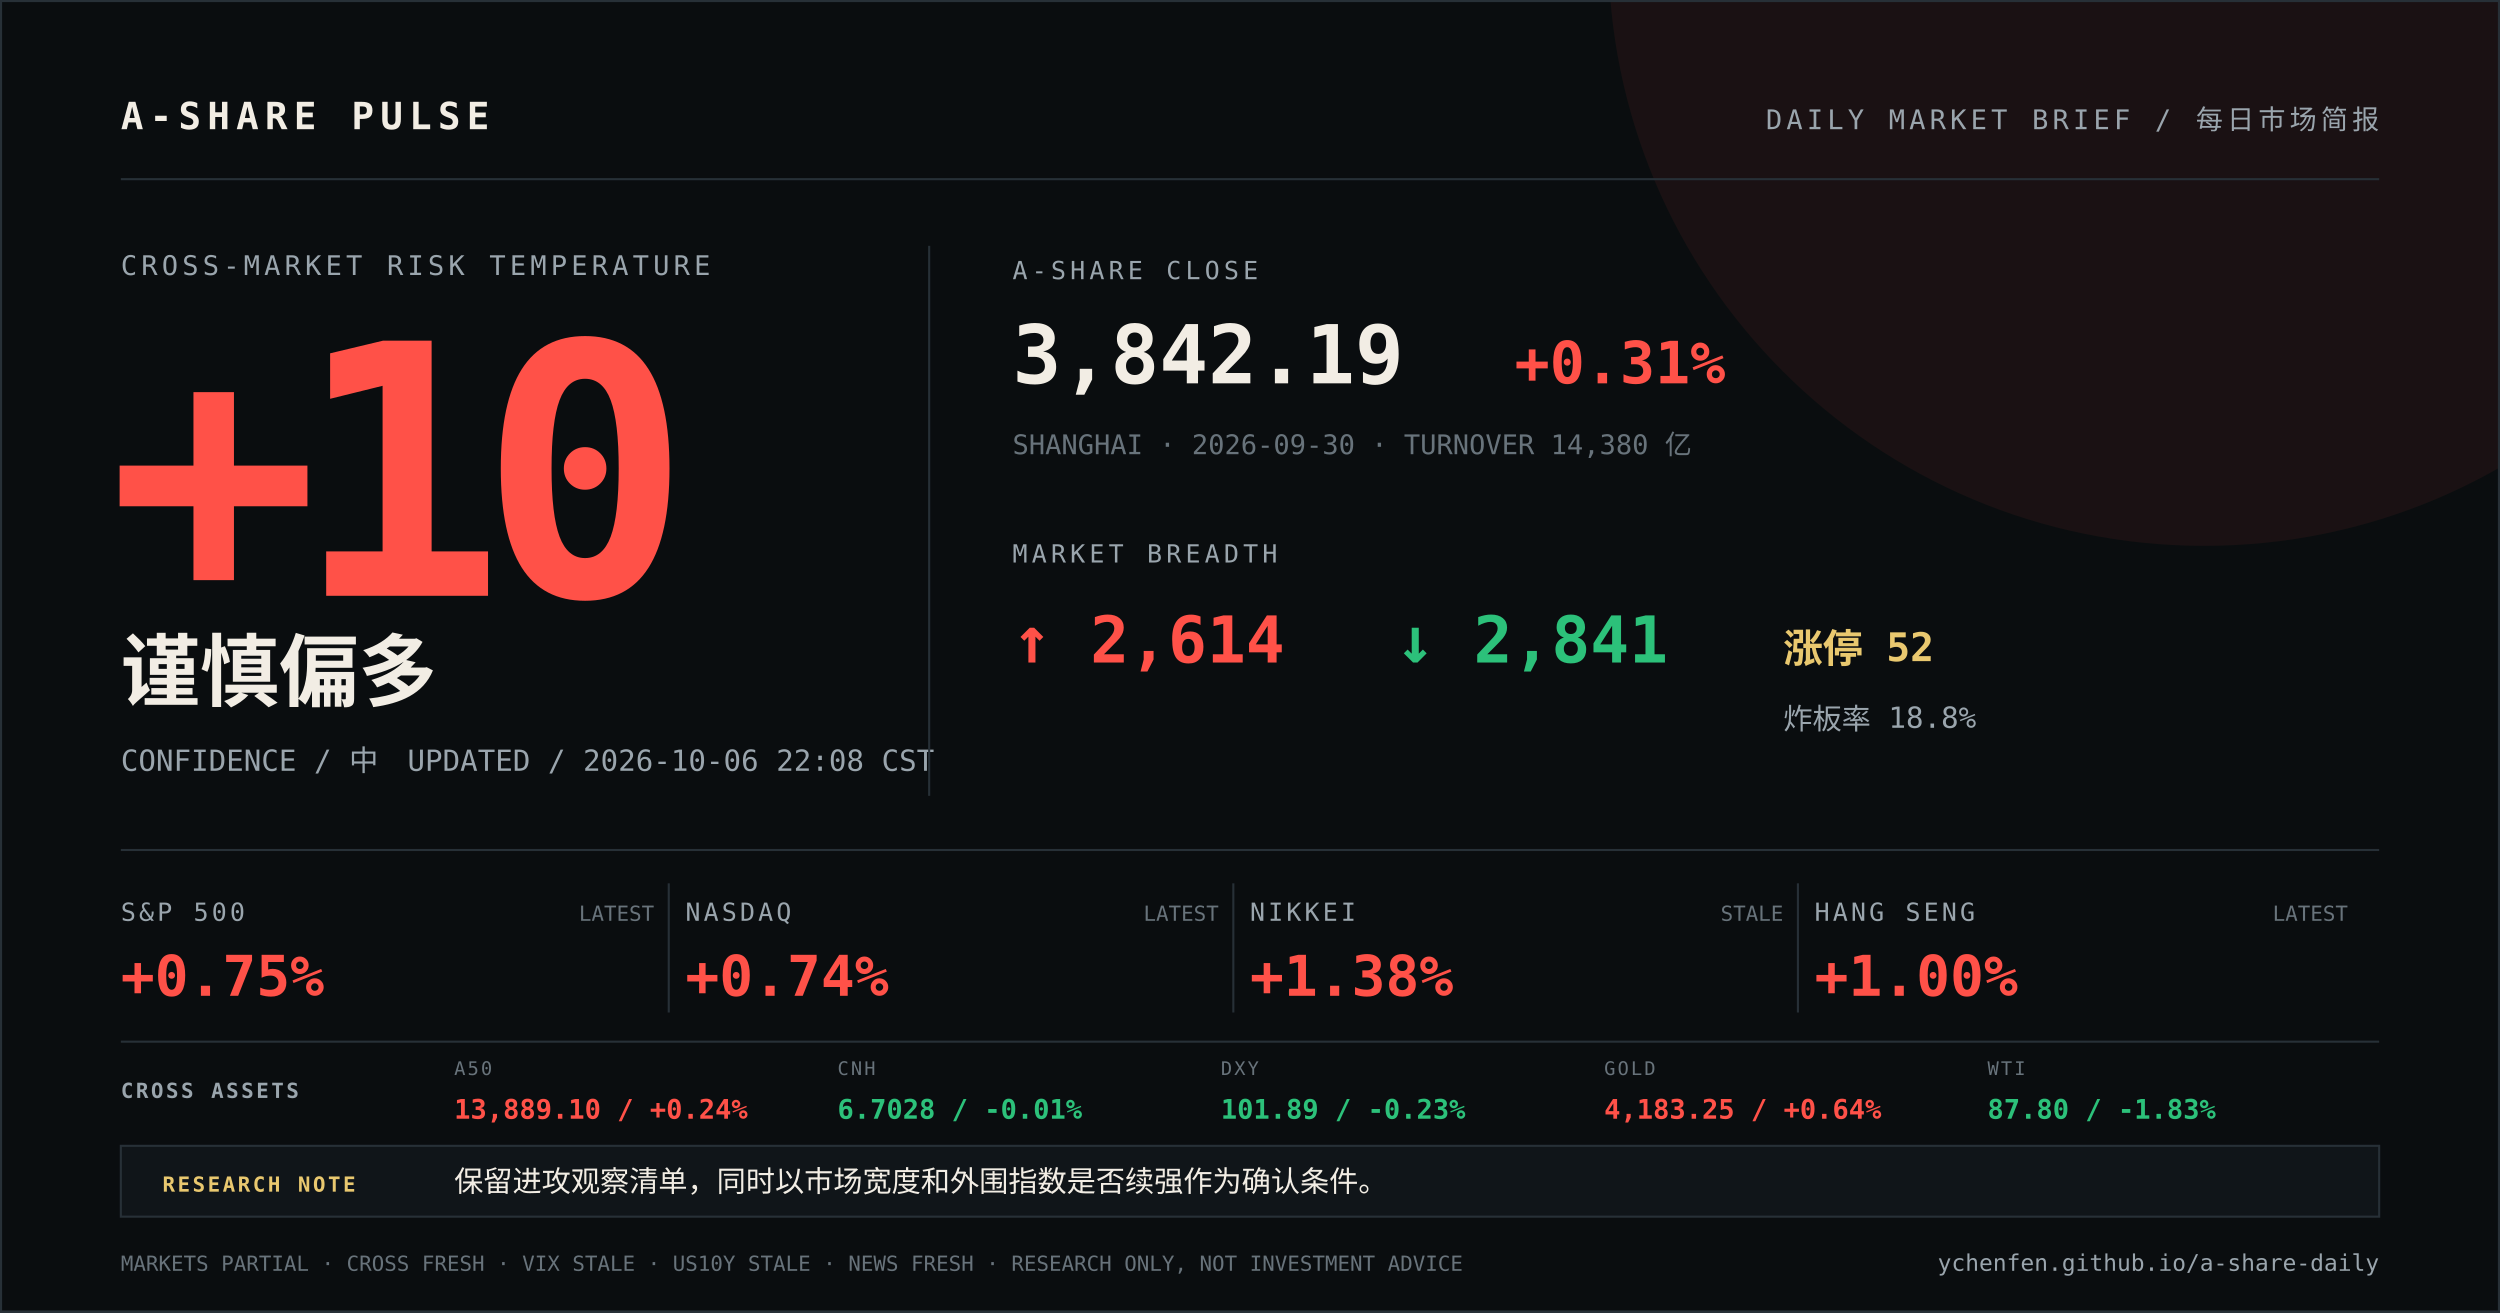
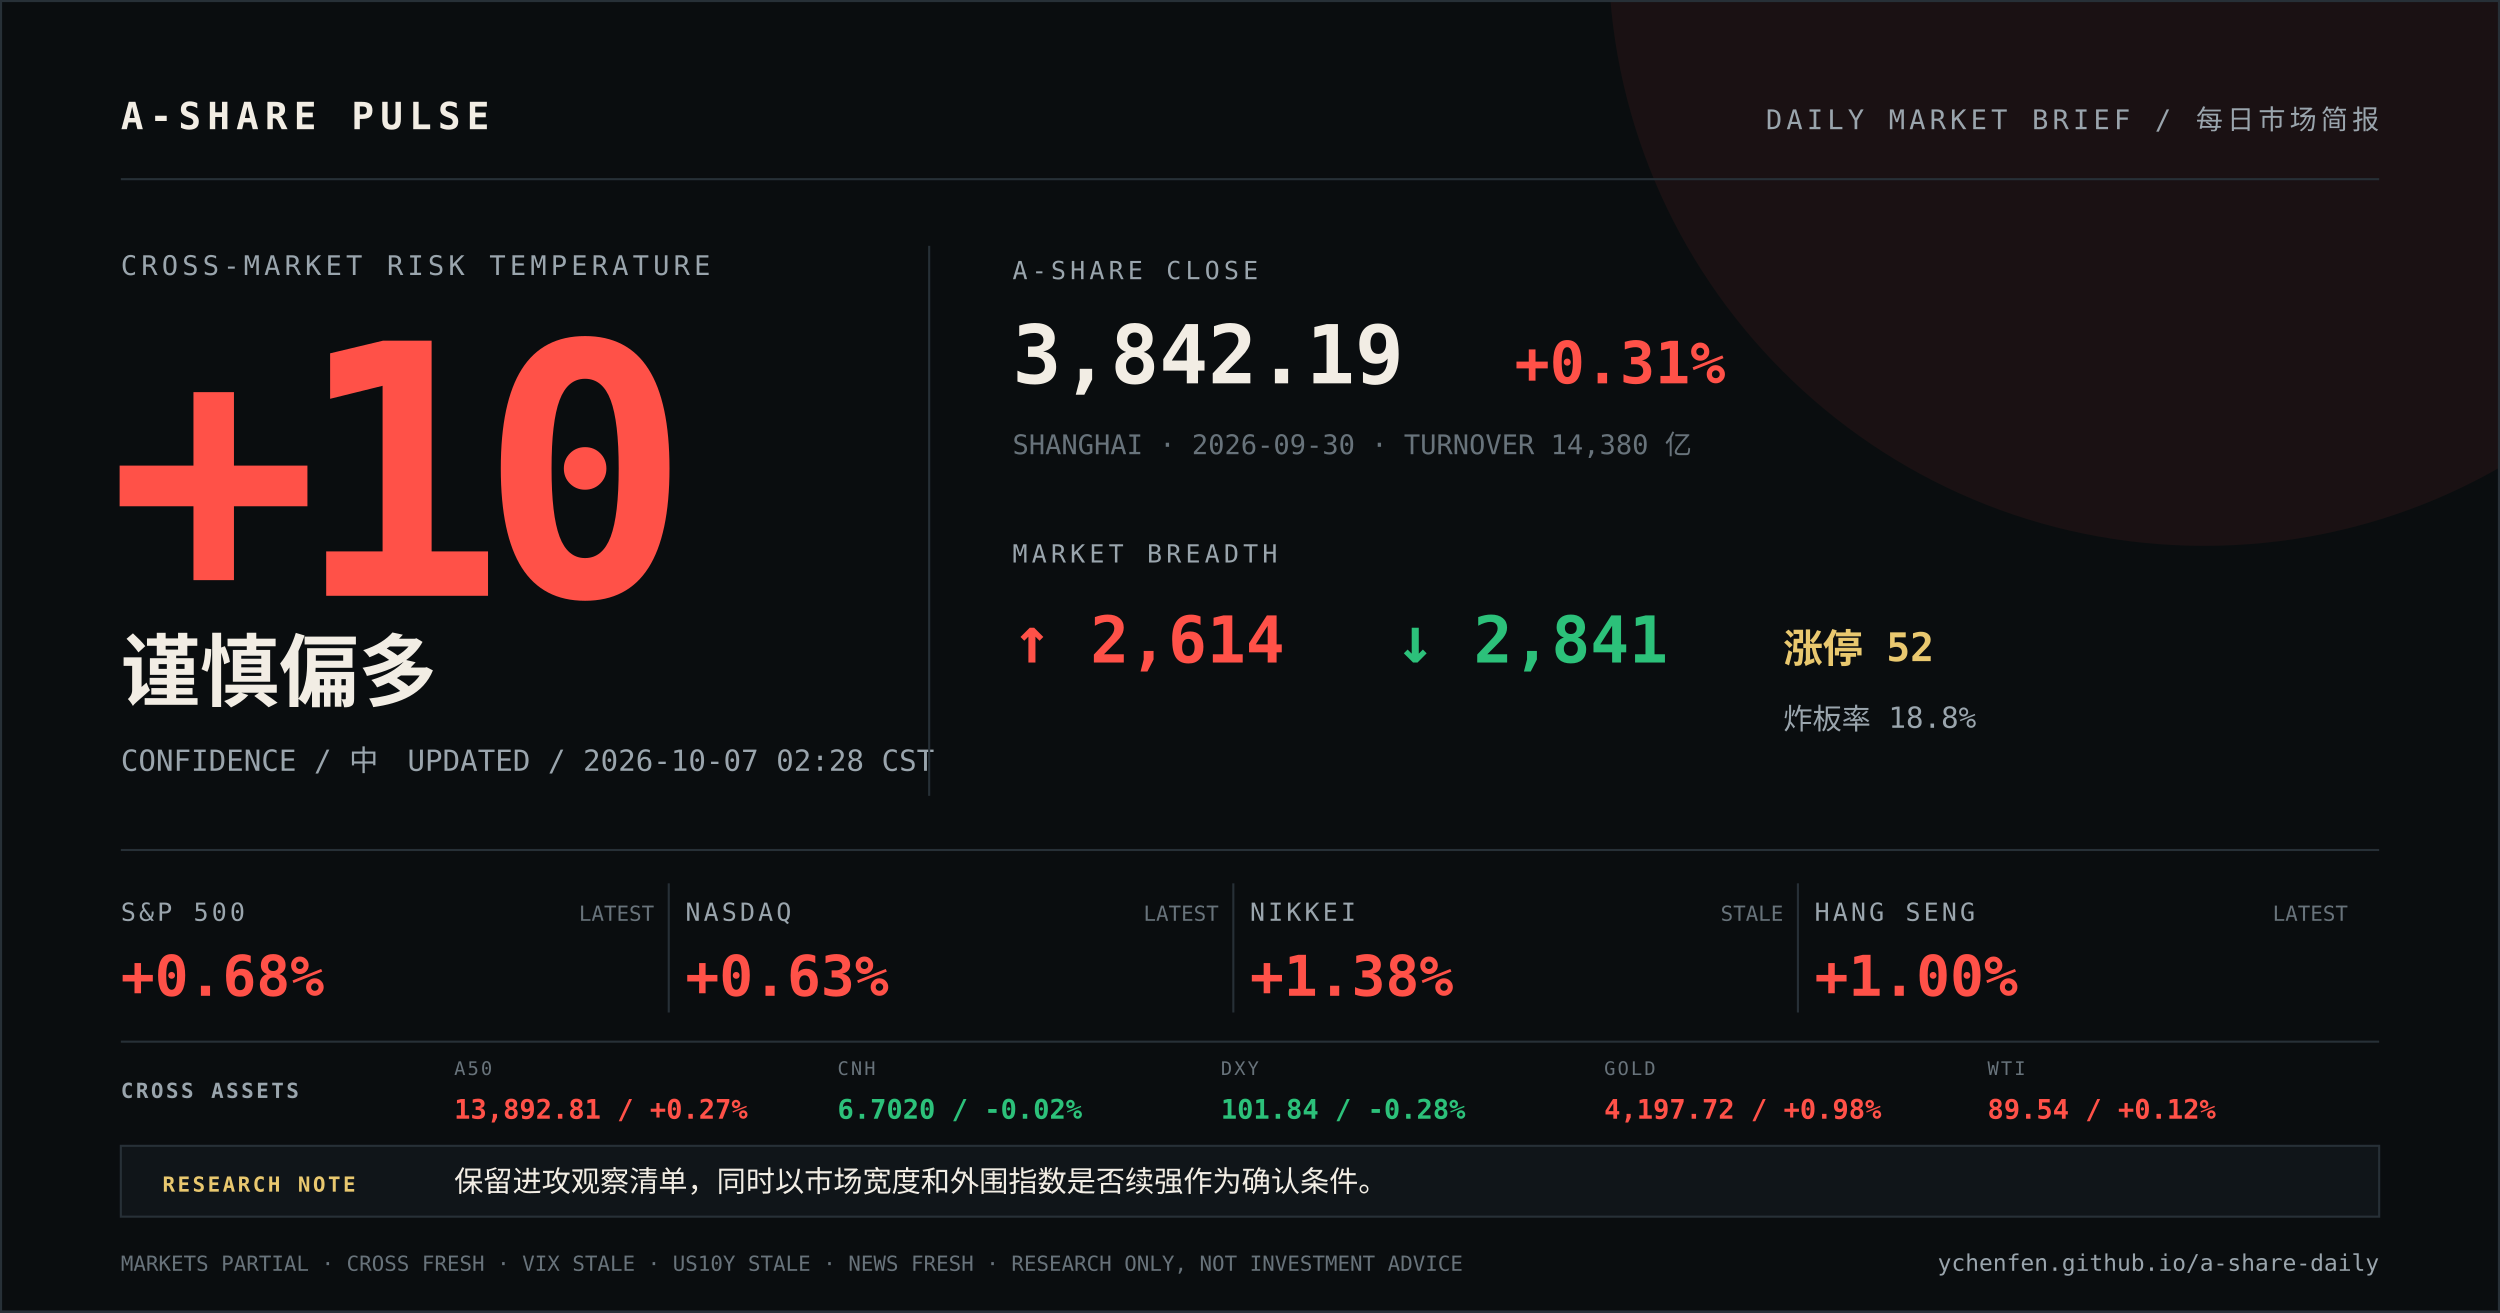
<svg xmlns="http://www.w3.org/2000/svg" width="1200" height="630" viewBox="0 0 1200 630">
  <rect width="1200" height="630" fill="#0a0d0f" />
  <circle cx="1058" cy="-24" r="286" fill="#ff5148" opacity="0.07" />
  <path d="M0 0H1200V630H0Z" fill="none" stroke="#273037" stroke-width="2" />
  <g font-family="DIN Alternate, SFMono-Regular, Menlo, monospace">
    <text x="58" y="62" fill="#f2ede4" font-size="18" font-weight="700" letter-spacing="3">A-SHARE PULSE</text>
    <text x="1142" y="62" fill="#9aa5ad" font-size="13" text-anchor="end" letter-spacing="2">DAILY MARKET BRIEF / 每日市场简报</text>
    <line x1="58" y1="86" x2="1142" y2="86" stroke="#273037" />
    <text x="58" y="132" fill="#9aa5ad" font-size="13" letter-spacing="2">CROSS-MARKET RISK TEMPERATURE</text>
    <text x="52" y="286" fill="#ff5148" font-size="168" font-weight="800" letter-spacing="-12">+10</text>
    <text x="58" y="336" fill="#f2ede4" font-size="38" font-weight="700">谨慎偏多</text>
-     <text x="58" y="370" fill="#9aa5ad" font-size="14">CONFIDENCE / 中　UPDATED / 2026-10-06 22:08 CST</text>
+     <text x="58" y="370" fill="#9aa5ad" font-size="14">CONFIDENCE / 中　UPDATED / 2026-10-07 02:28 CST</text>
    <line x1="446" y1="118" x2="446" y2="382" stroke="#273037" />
    <text x="486" y="134" fill="#9aa5ad" font-size="12" letter-spacing="2">A-SHARE CLOSE</text>
    <text x="486" y="184" fill="#f2ede4" font-size="39" font-weight="700">3,842.19</text>
    <text x="727" y="184" fill="#ff5148" font-size="28" font-weight="700">+0.31%</text>
    <text x="486" y="218" fill="#68737b" font-size="13">SHANGHAI · 2026-09-30 · TURNOVER 14,380 亿</text>
    <text x="486" y="270" fill="#9aa5ad" font-size="12" letter-spacing="2">MARKET BREADTH</text>
    <text x="486" y="318" fill="#ff5148" font-size="31" font-weight="700">↑ 2,614</text>
    <text x="670" y="318" fill="#2cc17a" font-size="31" font-weight="700">↓ 2,841</text>
    <text x="856" y="318" fill="#e9c86f" font-size="19" font-weight="700">涨停 52</text>
    <text x="856" y="350" fill="#9aa5ad" font-size="14">炸板率 18.8%</text>
    <line x1="58" y1="408" x2="1142" y2="408" stroke="#273037" />
    <text x="58" y="442" fill="#9aa5ad" font-size="12" letter-spacing="1.5">S&amp;P 500</text>
-     <text x="58" y="478" fill="#ff5148" font-size="27" font-weight="700">+0.75%</text>
+     <text x="58" y="478" fill="#ff5148" font-size="27" font-weight="700">+0.68%</text>
    <text x="314" y="442" fill="#68737b" font-size="10" text-anchor="end">LATEST</text>
    <line x1="321" y1="424" x2="321" y2="486" stroke="#273037" />
    <text x="329" y="442" fill="#9aa5ad" font-size="12" letter-spacing="1.5">NASDAQ</text>
-     <text x="329" y="478" fill="#ff5148" font-size="27" font-weight="700">+0.74%</text>
+     <text x="329" y="478" fill="#ff5148" font-size="27" font-weight="700">+0.63%</text>
    <text x="585" y="442" fill="#68737b" font-size="10" text-anchor="end">LATEST</text>
    <line x1="592" y1="424" x2="592" y2="486" stroke="#273037" />
    <text x="600" y="442" fill="#9aa5ad" font-size="12" letter-spacing="1.5">NIKKEI</text>
    <text x="600" y="478" fill="#ff5148" font-size="27" font-weight="700">+1.38%</text>
    <text x="856" y="442" fill="#68737b" font-size="10" text-anchor="end">STALE</text>
    <line x1="863" y1="424" x2="863" y2="486" stroke="#273037" />
    <text x="871" y="442" fill="#9aa5ad" font-size="12" letter-spacing="1.5">HANG SENG</text>
    <text x="871" y="478" fill="#ff5148" font-size="27" font-weight="700">+1.00%</text>
    <text x="1127" y="442" fill="#68737b" font-size="10" text-anchor="end">LATEST</text>
    <line x1="58" y1="500" x2="1142" y2="500" stroke="#273037" />
    <text x="58" y="527" fill="#9aa5ad" font-size="10" font-weight="700" letter-spacing="1.2">CROSS ASSETS</text>
    <text x="218" y="516" fill="#68737b" font-size="9" letter-spacing="1">A50</text>
-     <text x="218" y="537" fill="#ff5148" font-size="13" font-weight="700">13,889.10 / +0.24%</text>
+     <text x="218" y="537" fill="#ff5148" font-size="13" font-weight="700">13,892.81 / +0.27%</text>
    <text x="402" y="516" fill="#68737b" font-size="9" letter-spacing="1">CNH</text>
-     <text x="402" y="537" fill="#2cc17a" font-size="13" font-weight="700">6.7028 / -0.01%</text>
+     <text x="402" y="537" fill="#2cc17a" font-size="13" font-weight="700">6.7020 / -0.02%</text>
    <text x="586" y="516" fill="#68737b" font-size="9" letter-spacing="1">DXY</text>
-     <text x="586" y="537" fill="#2cc17a" font-size="13" font-weight="700">101.89 / -0.23%</text>
+     <text x="586" y="537" fill="#2cc17a" font-size="13" font-weight="700">101.84 / -0.28%</text>
    <text x="770" y="516" fill="#68737b" font-size="9" letter-spacing="1">GOLD</text>
-     <text x="770" y="537" fill="#ff5148" font-size="13" font-weight="700">4,183.25 / +0.64%</text>
+     <text x="770" y="537" fill="#ff5148" font-size="13" font-weight="700">4,197.72 / +0.98%</text>
    <text x="954" y="516" fill="#68737b" font-size="9" letter-spacing="1">WTI</text>
-     <text x="954" y="537" fill="#2cc17a" font-size="13" font-weight="700">87.80 / -1.83%</text>
+     <text x="954" y="537" fill="#ff5148" font-size="13" font-weight="700">89.54 / +0.12%</text>
    <rect x="58" y="550" width="1084" height="34" fill="#101519" stroke="#273037" />
    <text x="78" y="572" fill="#e9c86f" font-size="10" font-weight="700" letter-spacing="1.2">RESEARCH NOTE</text>
    <text x="218" y="572" fill="#f2ede4" font-size="14">保留进攻观察清单，同时以市场宽度和外围指数是否续强作为确认条件。</text>
    <text x="58" y="610" fill="#68737b" font-size="10">MARKETS PARTIAL · CROSS FRESH · VIX STALE · US10Y STALE · NEWS FRESH · RESEARCH ONLY, NOT INVESTMENT ADVICE</text>
    <text x="1142" y="610" fill="#9aa5ad" font-size="11" text-anchor="end">ychenfen.github.io/a-share-daily</text>
  </g>
</svg>
